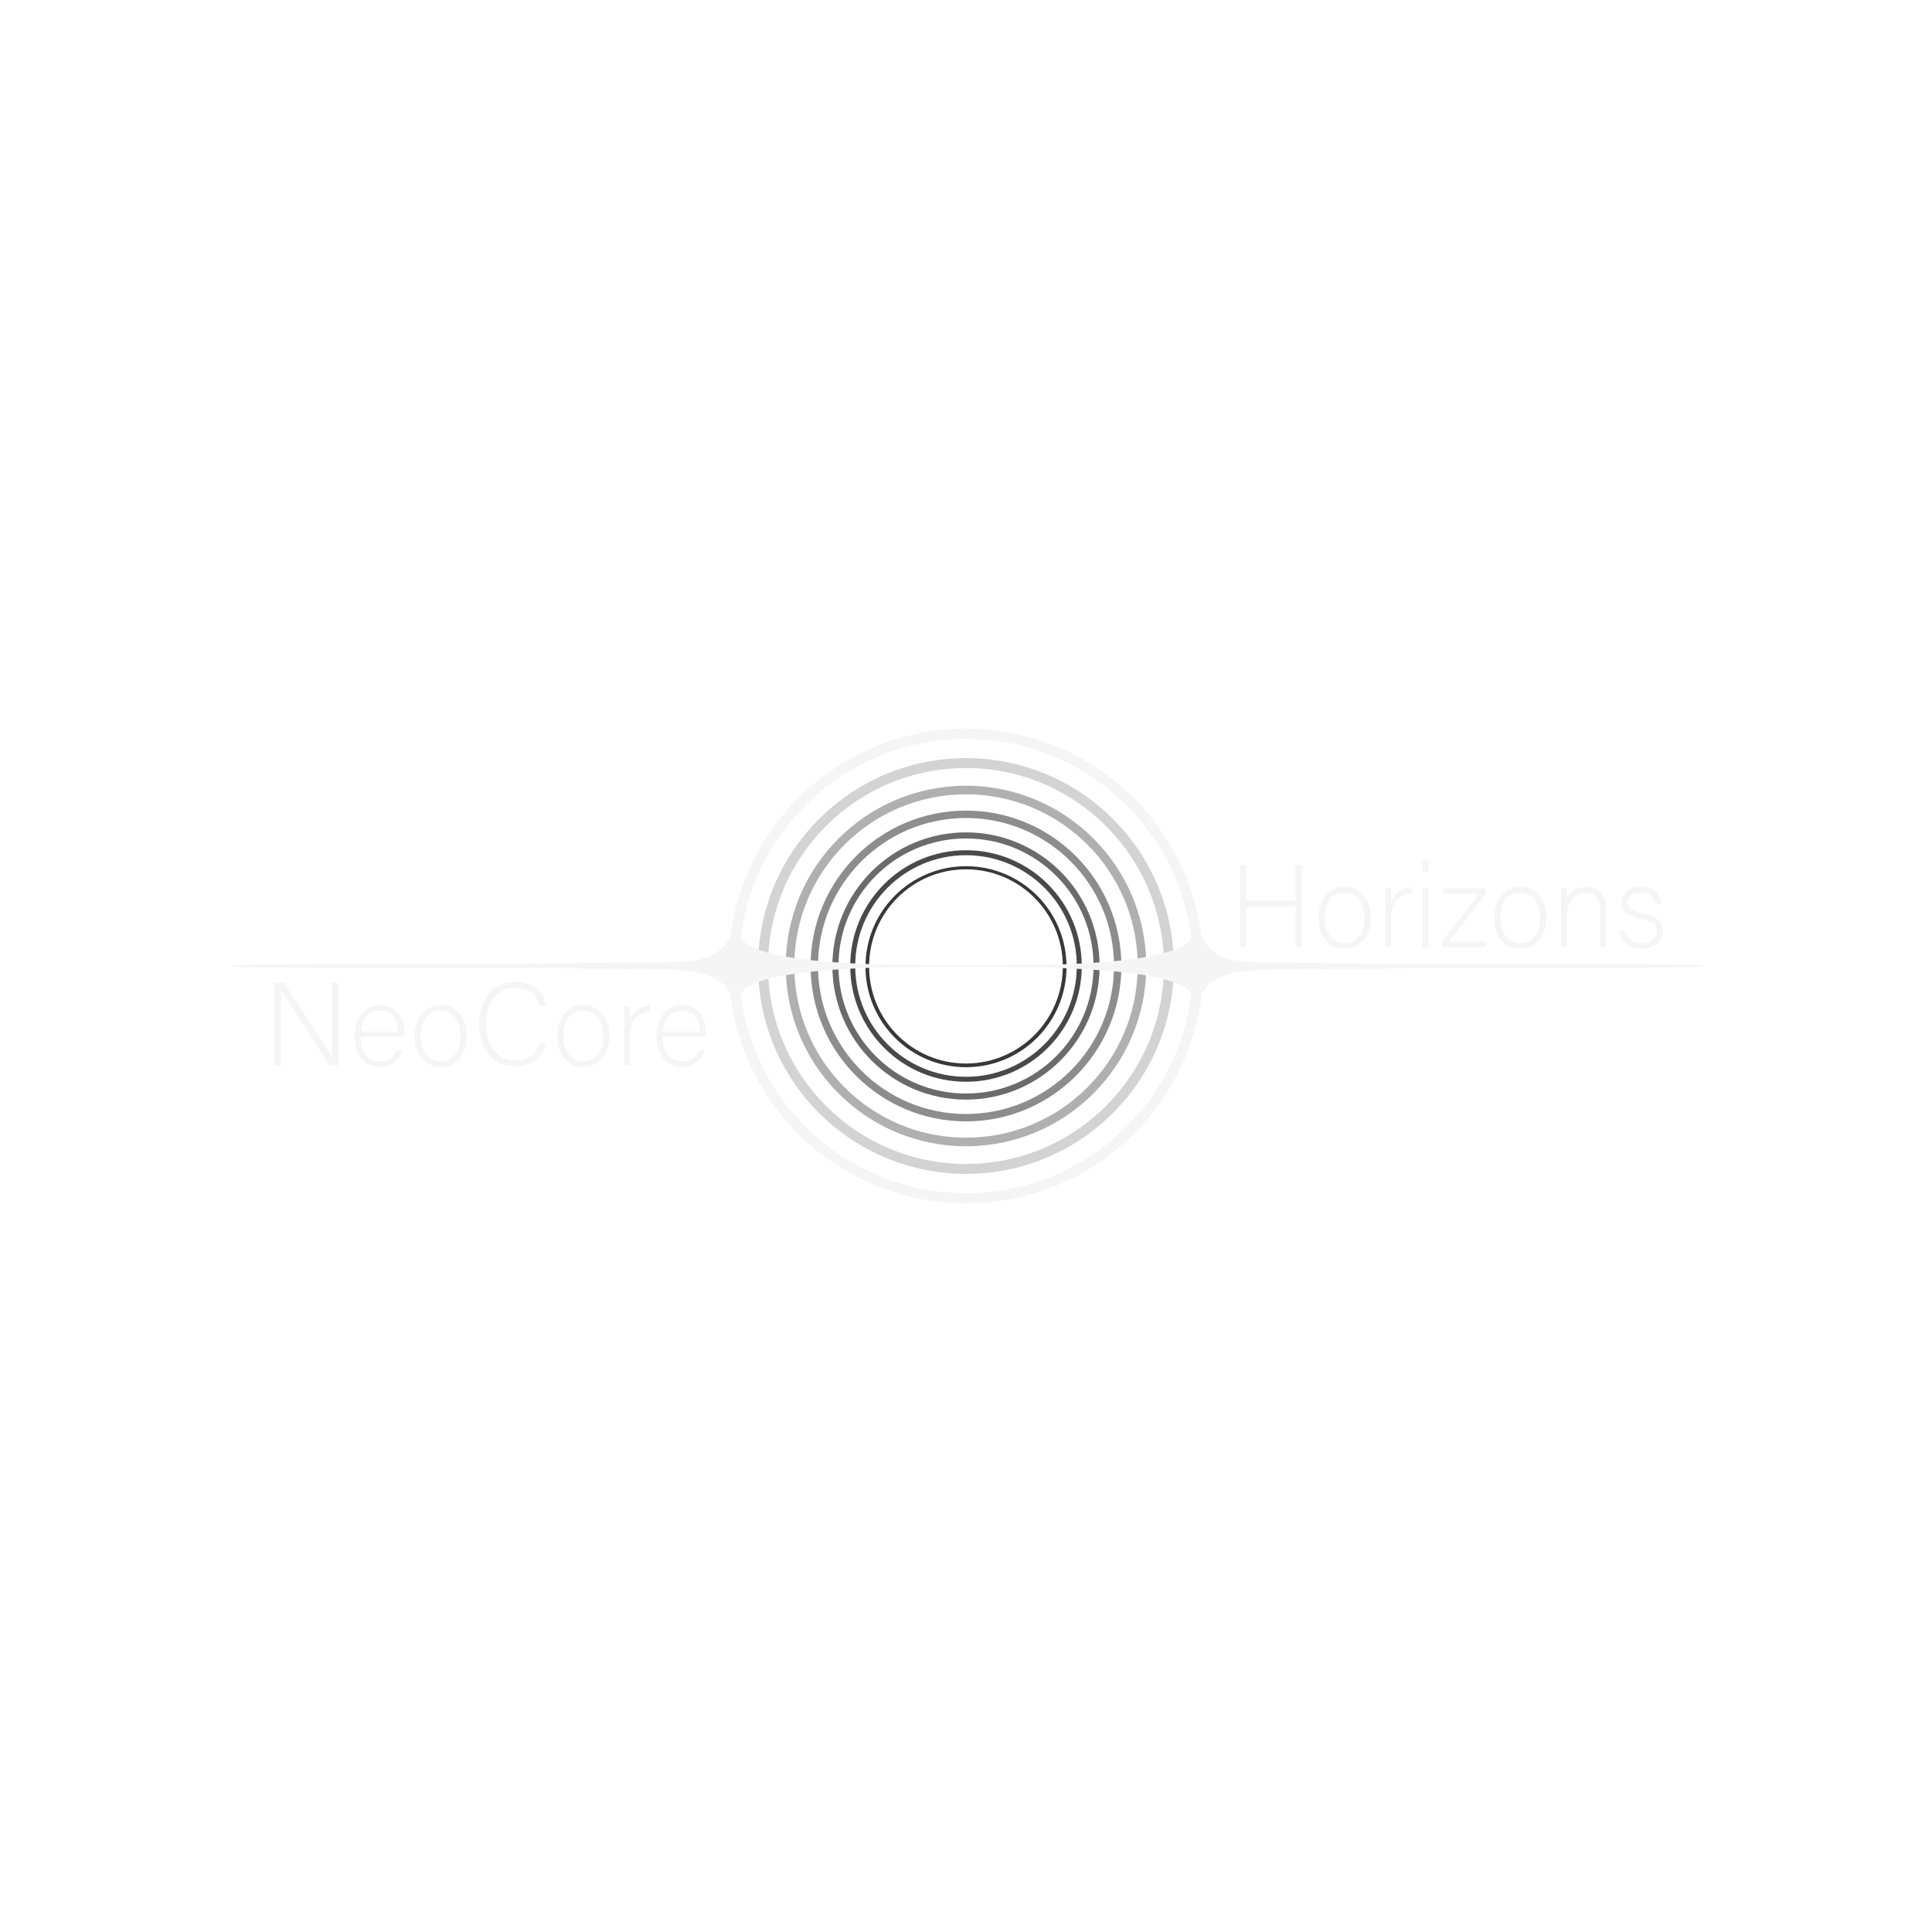
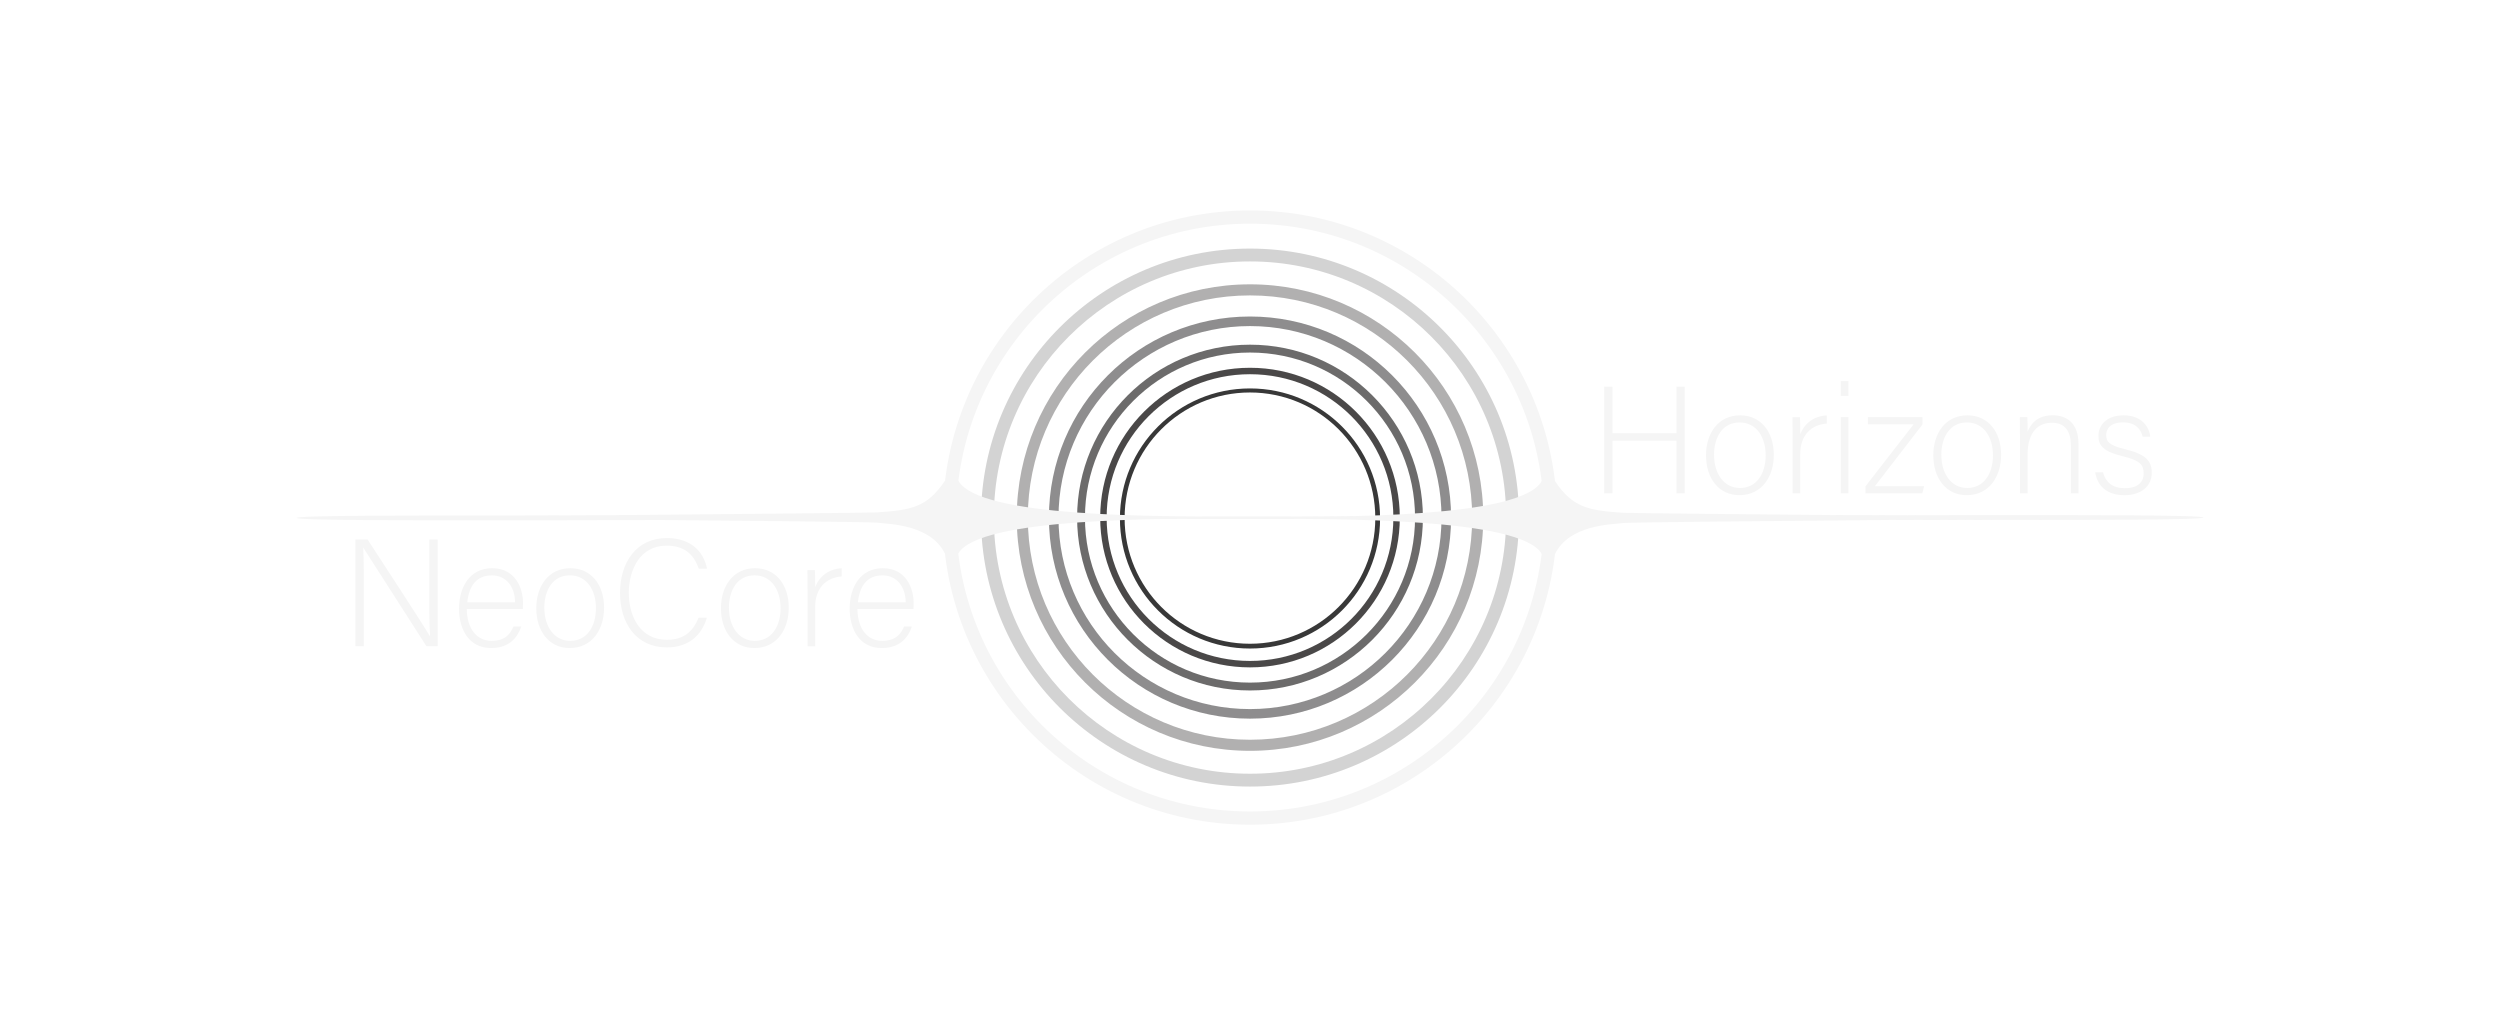
- <svg xmlns="http://www.w3.org/2000/svg" version="1.1" viewBox="0 0 512 512">
+ <svg xmlns="http://www.w3.org/2000/svg" version="1.1" viewBox="0 150 512 212">
  <defs>
    <style>
      .cls-1 {
        fill: #b1b0b0;
      }
- 
      .cls-2 {
        fill: #383838;
      }
- 
      .cls-3 {
        fill: #4a4848;
      }
- 
      .cls-4 {
        fill: #d3d3d3;
      }
- 
      .cls-5 {
        fill: #8e8d8e;
      }
- 
      .cls-6 {
        display: none;
      }
- 
      .cls-7 {
        fill: #f5f5f5;
      }
- 
      .cls-8 {
        fill: #282526;
      }
- 
      .cls-9 {
        fill: #6c6b6b;
      }
    </style>
  </defs>
  <g>
    <g id="Layer_3" class="cls-6">
      <rect class="cls-8" x=".36" y="-.94" width="513" height="513" />
    </g>
    <g id="Layer_2">
      <g>
        <path class="cls-7" d="M256,193.1c-34.74,0-62.9,28.16-62.9,62.9s28.16,62.9,62.9,62.9,62.9-28.16,62.9-62.9-28.16-62.9-62.9-62.9ZM256,316.19c-33.24,0-60.19-26.95-60.19-60.19s26.95-60.19,60.19-60.19,60.19,26.95,60.19,60.19-26.95,60.19-60.19,60.19Z" />
        <path class="cls-4" d="M256,200.91c-30.42,0-55.09,24.67-55.09,55.09s24.67,55.09,55.09,55.09,55.09-24.67,55.09-55.09-24.67-55.09-55.09-55.09ZM256,308.46c-28.97,0-52.46-23.49-52.46-52.46s23.49-52.46,52.46-52.46,52.46,23.49,52.46,52.46-23.49,52.46-52.46,52.46Z" />
        <path class="cls-1" d="M256,208.23c-26.38,0-47.77,21.39-47.77,47.77s21.39,47.77,47.77,47.77,47.77-21.39,47.77-47.77-21.39-47.77-47.77-47.77ZM256,301.5c-25.13,0-45.5-20.37-45.5-45.5s20.37-45.5,45.5-45.5,45.5,20.37,45.5,45.5-20.37,45.5-45.5,45.5Z" />
        <path class="cls-5" d="M256,214.82c-22.75,0-41.18,18.43-41.18,41.18s18.43,41.18,41.18,41.18,41.18-18.43,41.18-41.18-18.43-41.18-41.18-41.18ZM256,295.22c-21.66,0-39.22-17.56-39.22-39.22s17.56-39.22,39.22-39.22,39.22,17.56,39.22,39.22-17.56,39.22-39.22,39.22Z" />
        <path class="cls-9" d="M256,220.59c-19.56,0-35.41,15.85-35.41,35.41s15.85,35.41,35.41,35.41,35.41-15.85,35.41-35.41-15.85-35.41-35.41-35.41ZM256,289.8c-18.67,0-33.8-15.13-33.8-33.8s15.13-33.8,33.8-33.8,33.8,15.13,33.8,33.8-15.13,33.8-33.8,33.8Z" />
        <path class="cls-3" d="M256,225.32c-16.95,0-30.68,13.73-30.68,30.68s13.73,30.68,30.68,30.68,30.68-13.73,30.68-30.68-13.73-30.68-30.68-30.68ZM256,285.36c-16.22,0-29.36-13.14-29.36-29.36s13.14-29.36,29.36-29.36,29.36,13.14,29.36,29.36-13.14,29.36-29.36,29.36Z" />
        <path class="cls-2" d="M256,229.55c-14.72,0-26.64,11.92-26.64,26.63s11.92,26.64,26.64,26.64,26.64-11.92,26.64-26.64-11.92-26.63-26.64-26.63ZM255.99,281.84c-14.19,0-25.67-11.51-25.67-25.73s11.48-25.73,25.67-25.73,25.67,11.52,25.67,25.73-11.49,25.73-25.67,25.73Z" />
      </g>
      <path class="cls-7" d="M451.27,256c0-1.02-87.44-.21-195.29-.21-19.69,0-55.35.21-59.71-7.32-.47,0-1.97,0-2.75,0-3.66,5.41-6.77,5.99-13.93,6.47-2.34.15-108.4,1.05-108.4,1.05,0,0,106.05.75,108.4,1.05s10.94.3,13.92,6.31h2.75c4.31-7.39,41.31-7.17,59.73-7.17,107.85,0,195.29.82,195.29-.2Z" />
      <path class="cls-7" d="M60.72,256.08c0-1.02,87.44-.21,195.29-.21,19.69,0,55.36.21,59.73-7.32.47,0,1.95,0,2.73,0,3.66,5.41,6.79,5.99,13.95,6.47,2.34.15,108.4,1.05,108.4,1.05,0,0-106.05.75-108.4,1.05s-10.96.3-13.94,6.31h-2.73c-4.31-7.39-41.31-7.17-59.73-7.17-107.85,0-195.29.82-195.29-.2Z" />
      <g>
        <path class="cls-7" d="M72.79,282.34v-21.84h2.5c3.4,5.24,11.39,17.44,12.76,19.81h.03c-.19-3.15-.16-6.37-.16-9.92v-9.89h1.72v21.84h-2.31c-3.25-5.05-11.36-17.75-12.92-20.16h-.03c.16,2.87.12,6.05.12,10.02v10.14h-1.72Z" />
        <path class="cls-7" d="M95.6,274.73c.03,4.03,2.06,6.52,5.06,6.52s3.93-1.65,4.49-2.93h1.59c-.66,2.06-2.31,4.4-6.15,4.4-4.74,0-6.58-4.09-6.58-8.05,0-4.46,2.22-8.3,6.77-8.3,4.81,0,6.33,4.15,6.33,7.08,0,.44,0,.87-.03,1.28h-11.48ZM105.49,273.36c-.03-3.09-1.72-5.52-4.77-5.52-3.21,0-4.68,2.25-5.02,5.52h9.8Z" />
        <path class="cls-7" d="M123.71,274.51c0,4.34-2.4,8.21-7.05,8.21-4.21,0-6.83-3.46-6.83-8.17,0-4.46,2.47-8.18,6.99-8.18,4.15,0,6.9,3.25,6.9,8.14ZM111.48,274.54c0,3.71,2,6.71,5.3,6.71s5.27-2.78,5.27-6.71c0-3.68-1.87-6.71-5.34-6.71s-5.24,2.96-5.24,6.71Z" />
        <path class="cls-7" d="M144.77,276.51c-1.03,3.46-3.59,6.08-8.21,6.08-6.27,0-9.58-4.99-9.58-11.14s3.25-11.26,9.61-11.26c4.71,0,7.49,2.62,8.21,6.27h-1.69c-1-2.84-2.84-4.71-6.62-4.71-5.43,0-7.71,4.96-7.71,9.67s2.25,9.61,7.83,9.61c3.56,0,5.37-1.84,6.46-4.52h1.69Z" />
        <path class="cls-7" d="M161.53,274.51c0,4.34-2.4,8.21-7.05,8.21-4.21,0-6.83-3.46-6.83-8.17,0-4.46,2.47-8.18,6.99-8.18,4.15,0,6.9,3.25,6.9,8.14ZM149.29,274.54c0,3.71,2,6.71,5.3,6.71s5.27-2.78,5.27-6.71c0-3.68-1.87-6.71-5.34-6.71s-5.24,2.96-5.24,6.71Z" />
        <path class="cls-7" d="M165.39,270.99c0-2.62-.03-3.74-.03-4.24h1.53c.03.5.06,1.5.06,3.5.9-2.34,2.9-3.74,5.43-3.87v1.68c-3.25.22-5.43,2.47-5.43,6.18v8.11h-1.56v-11.36Z" />
        <path class="cls-7" d="M175.6,274.73c.03,4.03,2.06,6.52,5.06,6.52s3.93-1.65,4.49-2.93h1.59c-.66,2.06-2.31,4.4-6.15,4.4-4.74,0-6.58-4.09-6.58-8.05,0-4.46,2.22-8.3,6.77-8.3,4.81,0,6.33,4.15,6.33,7.08,0,.44,0,.87-.03,1.28h-11.48ZM185.49,273.36c-.03-3.09-1.72-5.52-4.77-5.52-3.21,0-4.68,2.25-5.02,5.52h9.8Z" />
      </g>
      <g>
        <path class="cls-7" d="M328.54,229.19h1.69v9.52h13.11v-9.52h1.68v21.84h-1.68v-10.77h-13.11v10.77h-1.69v-21.84Z" />
        <path class="cls-7" d="M363.27,243.2c0,4.34-2.4,8.21-7.05,8.21-4.21,0-6.83-3.46-6.83-8.17,0-4.46,2.47-8.18,6.99-8.18,4.15,0,6.9,3.25,6.9,8.14ZM351.04,243.23c0,3.71,2,6.71,5.3,6.71s5.27-2.78,5.27-6.71c0-3.68-1.87-6.71-5.34-6.71s-5.24,2.96-5.24,6.71Z" />
        <path class="cls-7" d="M367.13,239.68c0-2.62-.03-3.74-.03-4.24h1.53c.03.5.06,1.5.06,3.5.91-2.34,2.9-3.74,5.43-3.87v1.68c-3.25.22-5.43,2.47-5.43,6.18v8.11h-1.56v-11.36Z" />
        <path class="cls-7" d="M377,228.04h1.56v3.03h-1.56v-3.03ZM377,235.43h1.56v15.6h-1.56v-15.6Z" />
        <path class="cls-7" d="M382.05,249.6l9.86-12.7h-9.36v-1.47h11.17v1.5l-9.74,12.64h10.08l-.37,1.47h-11.64v-1.44Z" />
        <path class="cls-7" d="M409.82,243.2c0,4.34-2.4,8.21-7.05,8.21-4.21,0-6.83-3.46-6.83-8.17,0-4.46,2.47-8.18,6.99-8.18,4.15,0,6.9,3.25,6.9,8.14ZM397.59,243.23c0,3.71,2,6.71,5.3,6.71s5.27-2.78,5.27-6.71c0-3.68-1.87-6.71-5.34-6.71s-5.24,2.96-5.24,6.71Z" />
        <path class="cls-7" d="M413.69,239.36c0-1.37,0-2.68-.03-3.93h1.53c.06.5.09,2.53.06,2.96.69-1.59,1.97-3.34,5.18-3.34,2.78,0,5.24,1.56,5.24,5.87v10.11h-1.56v-9.86c0-2.78-1.16-4.59-3.87-4.59-3.71,0-4.99,3.09-4.99,6.49v7.96h-1.56v-11.67Z" />
        <path class="cls-7" d="M430.69,246.73c.53,2.03,1.97,3.25,4.43,3.25,2.78,0,3.9-1.28,3.9-3.03s-.75-2.65-4.24-3.5c-4.03-.97-5.02-2.18-5.02-4.24s1.62-4.15,5.15-4.15,5.21,2.15,5.46,4.37h-1.56c-.28-1.31-1.31-2.93-3.96-2.93s-3.5,1.34-3.5,2.59c0,1.44.75,2.15,3.84,2.9,4.4,1.06,5.49,2.5,5.49,4.84,0,2.84-2.31,4.59-5.59,4.59-3.56,0-5.55-1.87-5.99-4.68h1.59Z" />
      </g>
    </g>
  </g>
</svg>
